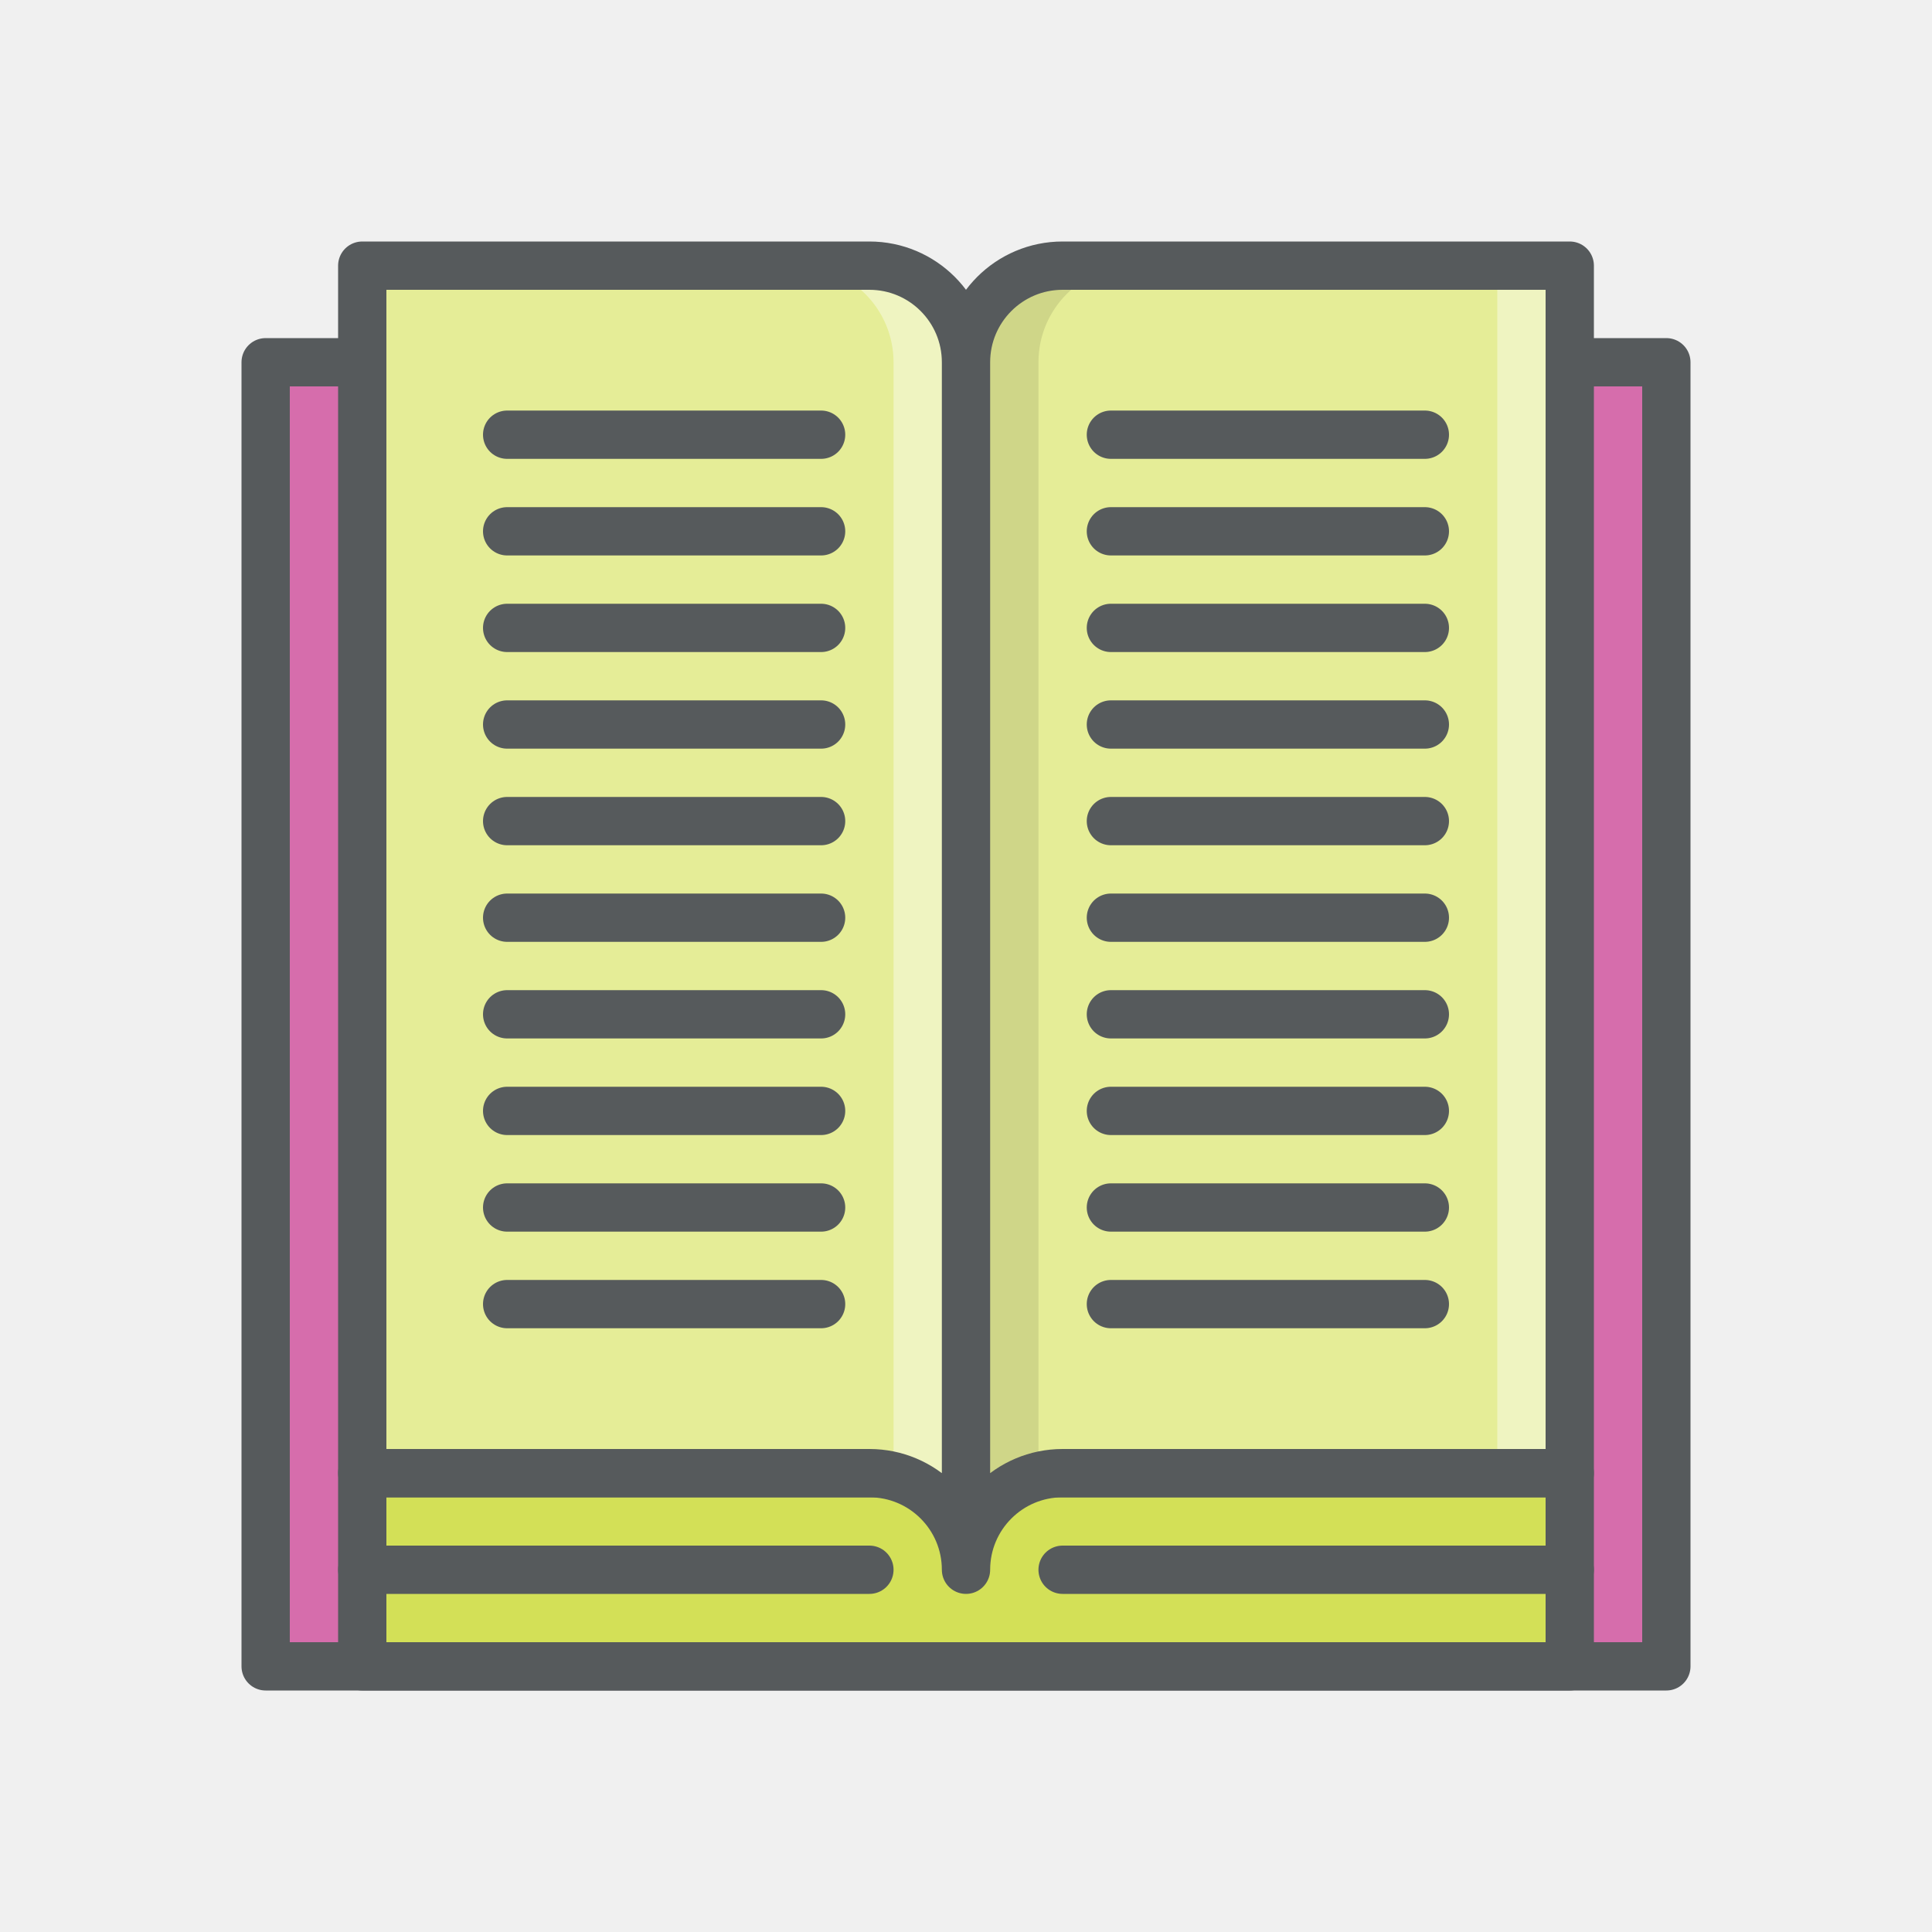
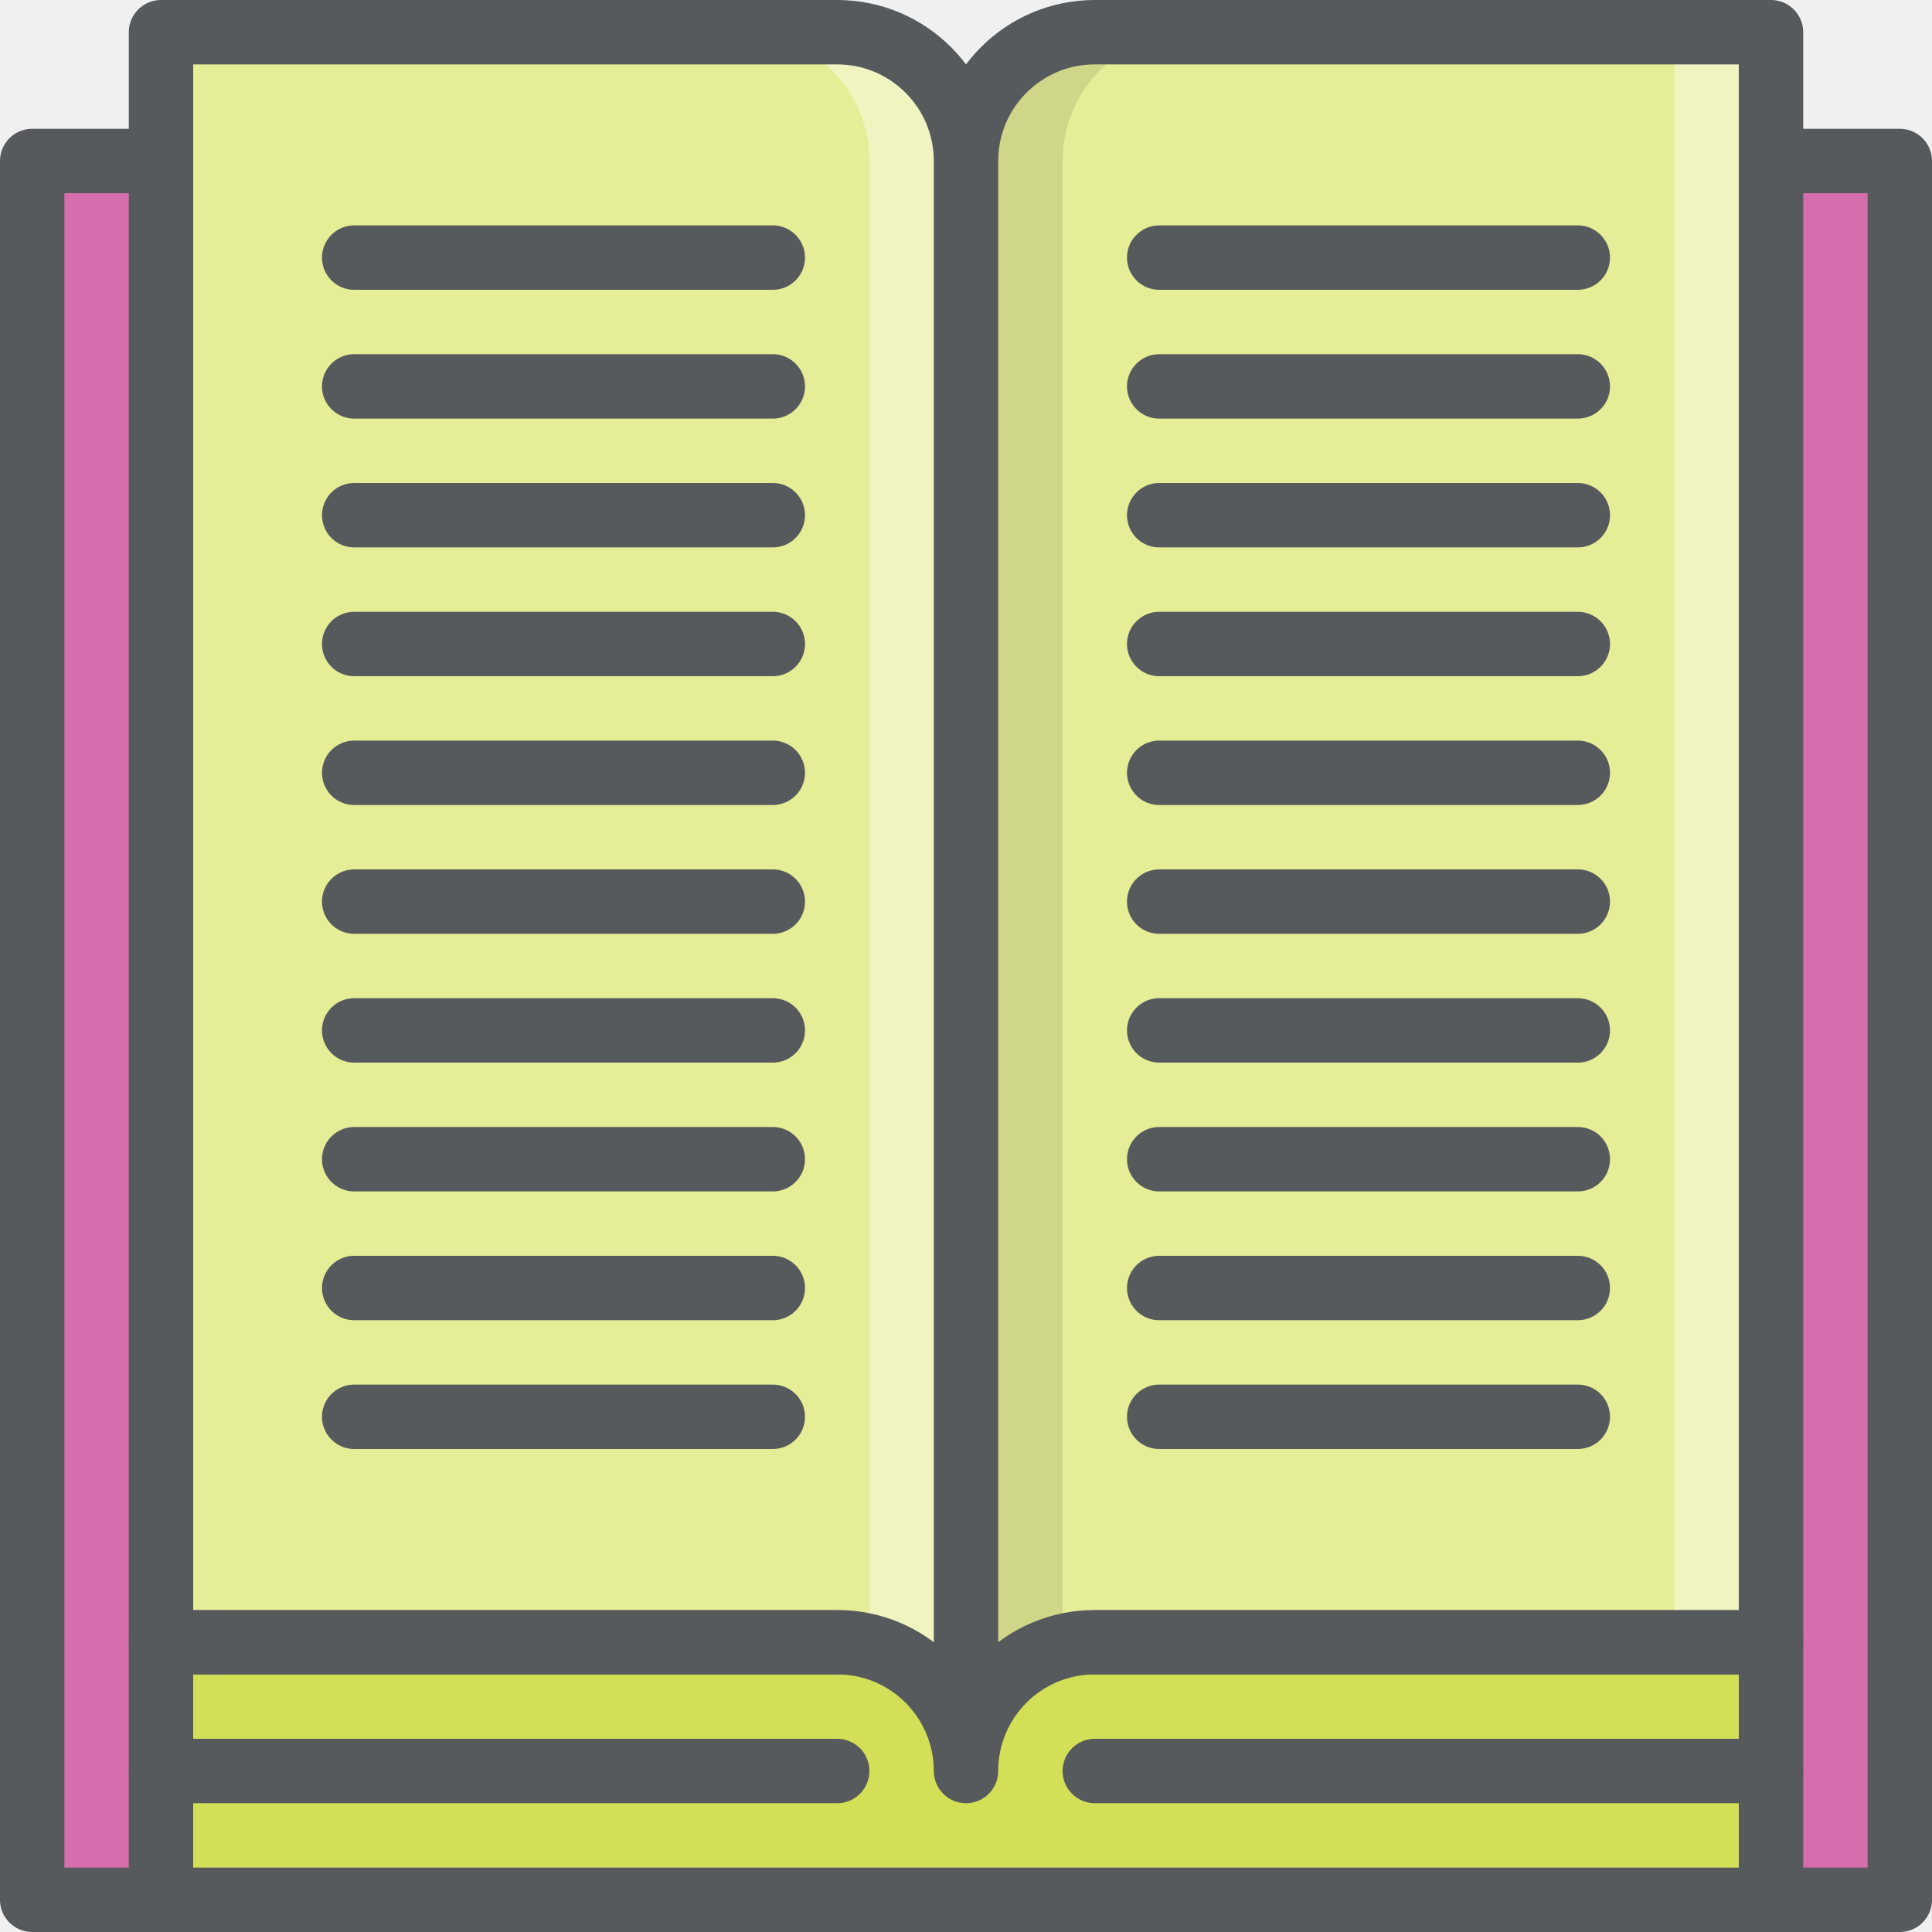
- <svg xmlns="http://www.w3.org/2000/svg" height="80" width="80" viewBox="0 0 80 80">
-   <g class="cls-1" style="isolation:isolate;">
+ <svg xmlns="http://www.w3.org/2000/svg" height="60" width="60" viewBox="0 0 60 60">
+   <g style="isolation:isolate;">
    <g>
-       <path d="M11 15h58v54H11z" style="fill:#d66dac;" />
-       <path d="M11 15h58v54H11z" style="fill:none;stroke:#565a5c;stroke-linecap:round;stroke-linejoin:round;stroke-width:2px;" />
-       <path d="M15 61h50v8H15z" style="stroke:#565a5c;stroke-linecap:round;stroke-linejoin:round;stroke-width:2px;fill:#d3e057;" />
-       <path d="M36 11H15v50h21a4 4 0 0 1 4 4V15a4 4 0 0 0-4-4z" style="fill:#e5ed97;" />
-       <path d="M36 11h-3a4 4 0 0 1 4 4v46.14A3.99 3.99 0 0 1 40 65V15a4 4 0 0 0-4-4z" style="fill:#fff;opacity:0.4;mix-blend-mode:lighten;" />
-       <path d="M44 11h21v50H44a4 4 0 0 0-4 4V15a4 4 0 0 1 4-4z" style="fill:#e5ed97;" />
-       <path d="M43 15a4 4 0 0 1 4-4h-3a4 4 0 0 0-4 4v50a3.99 3.99 0 0 1 3-3.86z" style="opacity:0.1;mix-blend-mode:multiply;" />
+       <path d="M1 5h58v54H1z" style="fill:#d66dac;" />
+       <path d="M1 5h58v54H1z" style="fill:none;stroke:#565a5c;stroke-linecap:round;stroke-linejoin:round;stroke-width:2px;" />
+       <path d="M5 51h50v8H5z" style="stroke:#565a5c;stroke-linecap:round;stroke-linejoin:round;stroke-width:2px;fill:#d3e057;" />
+       <path d="M26 1H5v50h21a4 4 0 0 1 4 4V5a4 4 0 0 0-4-4z" style="fill:#e5ed97;" />
+       <path d="M26 1h-3a4 4 0 0 1 4 4v46.14A3.99 3.99 0 0 1 30 55V5a4 4 0 0 0-4-4z" style="fill:#fff;opacity:0.4;mix-blend-mode:lighten;" />
+       <path d="M34 1h21v50H34a4 4 0 0 0-4 4V5a4 4 0 0 1 4-4z" style="fill:#e5ed97;" />
+       <path d="M33 5a4 4 0 0 1 4-4h-3a4 4 0 0 0-4 4v50a3.99 3.99 0 0 1 3-3.86z" style="opacity:0.1;mix-blend-mode:multiply;" />
      <g style="opacity:0.4;mix-blend-mode:lighten;">
-         <path d="M40 61.14V65a4 4 0 0 1 4-4h-3a3.966 3.966 0 0 0-1 .14zM62 11h3v50h-3z" style="fill:#fff;" />
+         <path d="M30 51.14V55a4 4 0 0 1 4-4h-3a3.966 3.966 0 0 0-1 .14zM52 1h3v50h-3z" style="fill:#fff;" />
      </g>
-       <path d="M15 65h21M21 18h13M21 22h13M21 26h13M21 30h13M21 34h13M21 38h13M21 42h13M21 46h13M21 50h13M21 54h13M46 18h13M46 22h13M46 26h13M46 30h13M46 34h13M46 38h13M46 42h13M46 46h13M46 50h13M46 54h13M44 65h21M36 11H15v50h21a4 4 0 0 1 4 4V15a4 4 0 0 0-4-4zM44 11h21v50H44a4 4 0 0 0-4 4V15a4 4 0 0 1 4-4z" style="fill:none;stroke:#565a5c;stroke-linecap:round;stroke-linejoin:round;stroke-width:2px;" />
+       <path d="M5 55h21M11 8h13M11 12h13M11 16h13M11 20h13M11 24h13M11 28h13M11 32h13M11 36h13M11 40h13M11 44h13M36 8h13M36 12h13M36 16h13M36 20h13M36 24h13M36 28h13M36 32h13M36 36h13M36 40h13M36 44h13M34 55h21M26 1H5v50h21a4 4 0 0 1 4 4V5a4 4 0 0 0-4-4zM34 1h21v50H34a4 4 0 0 0-4 4V5a4 4 0 0 1 4-4z" style="fill:none;stroke:#565a5c;stroke-linecap:round;stroke-linejoin:round;stroke-width:2px;" />
    </g>
  </g>
</svg>
